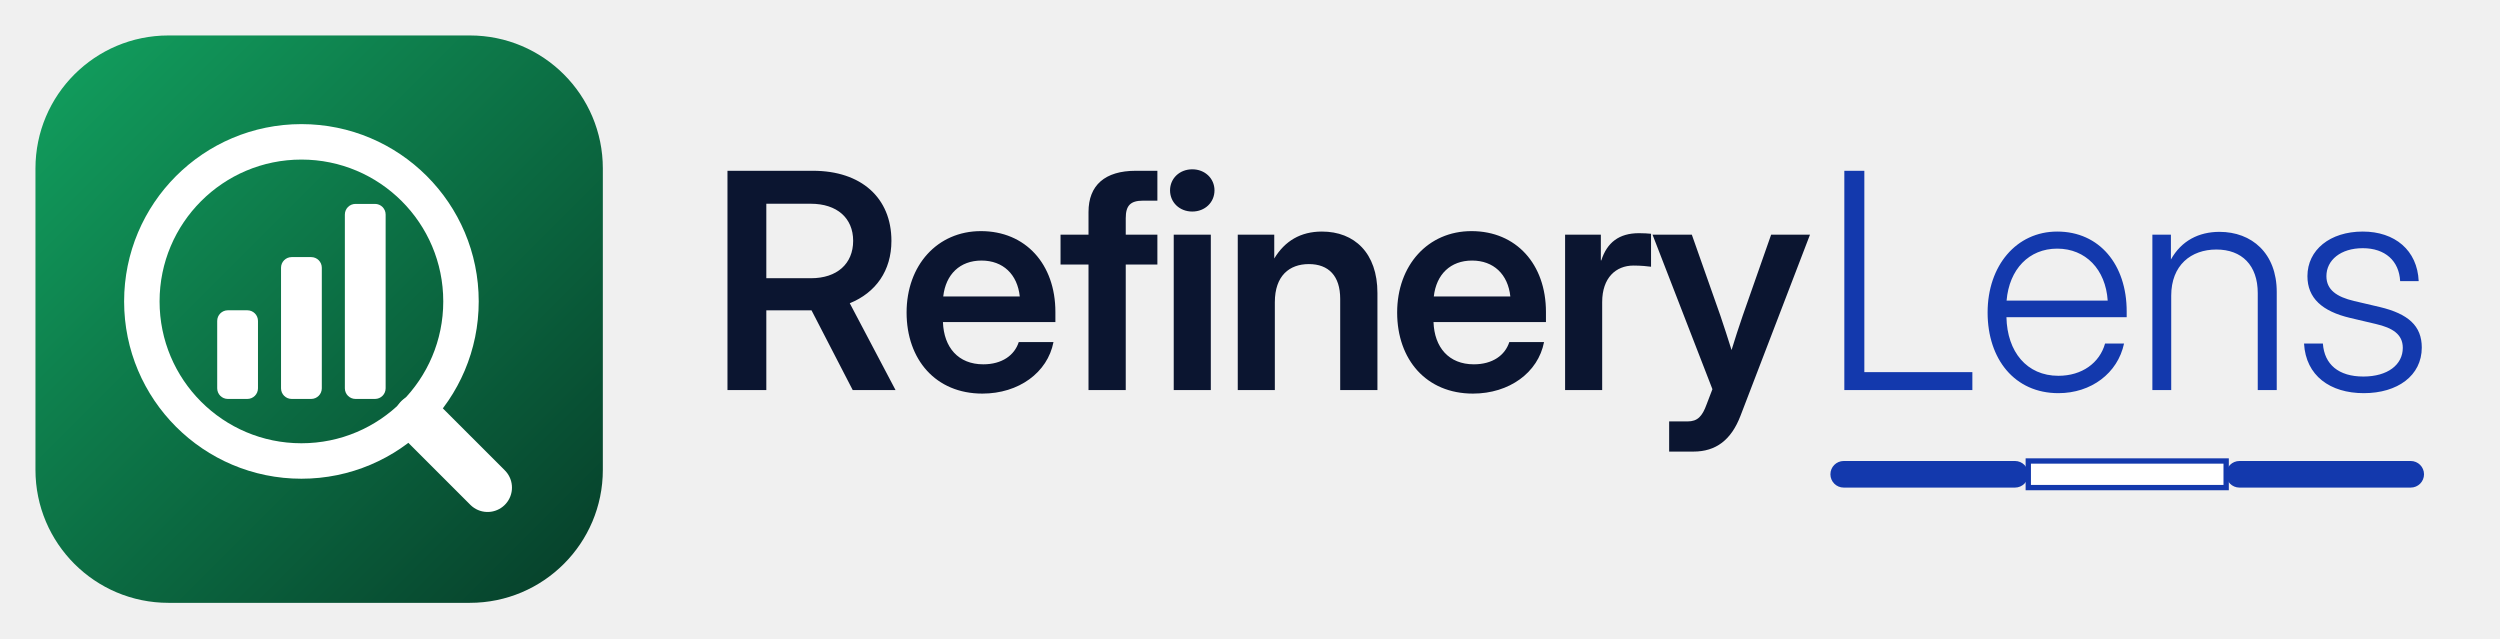
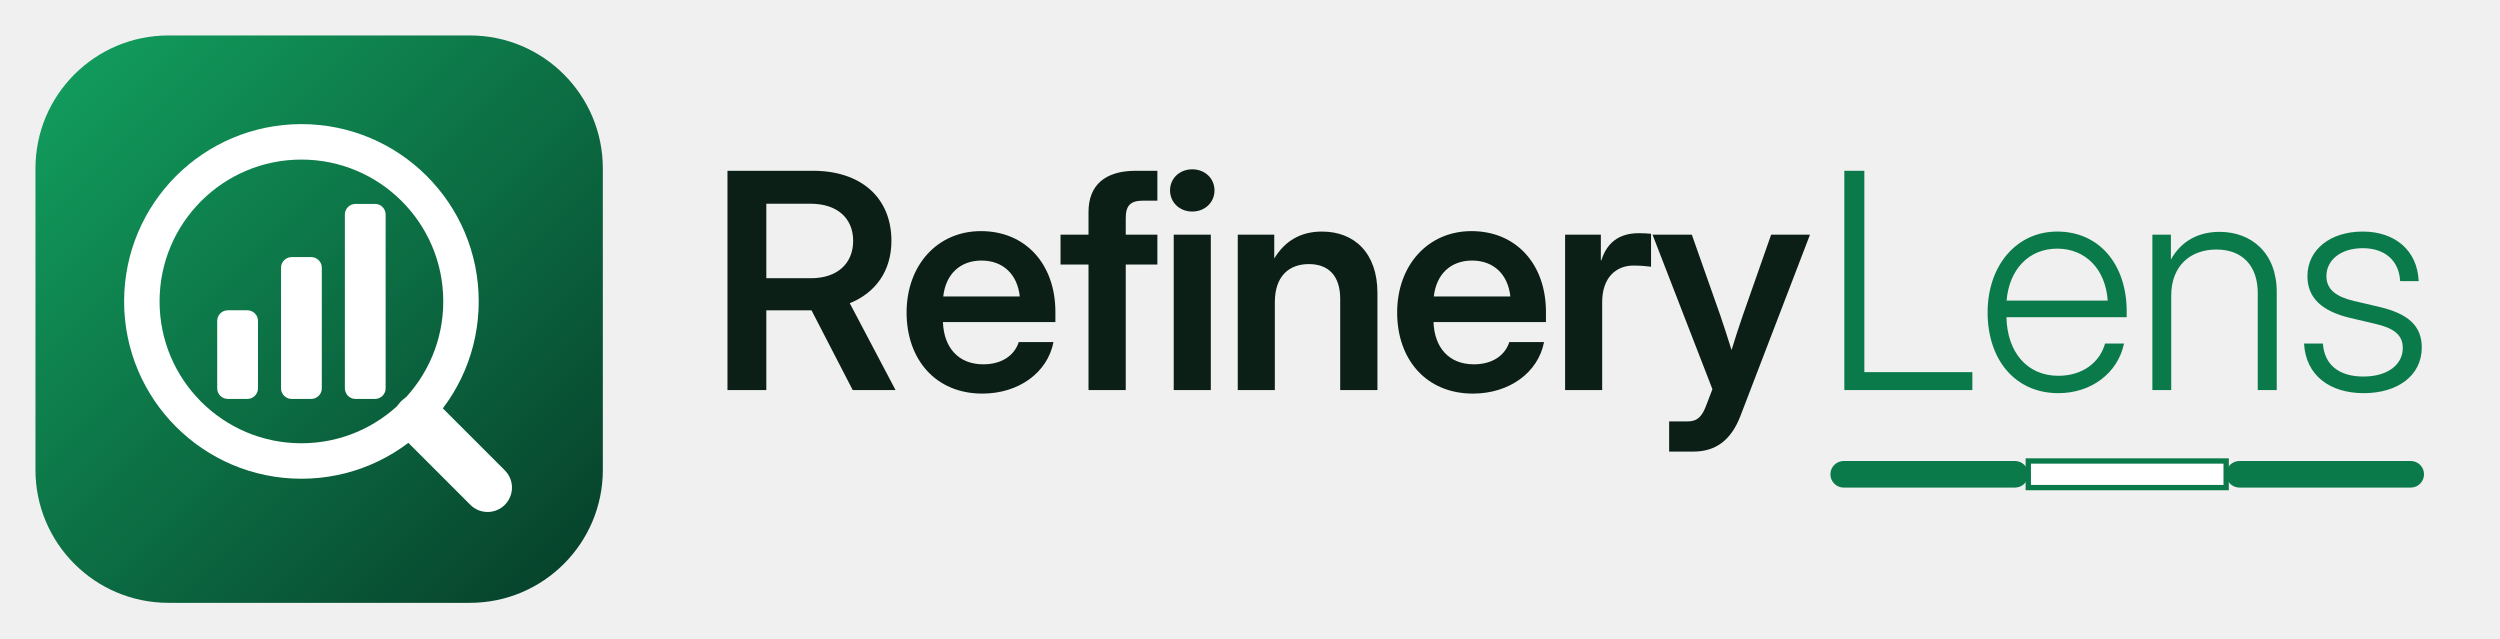
<svg xmlns="http://www.w3.org/2000/svg" viewBox="0 0 282 72" width="282" height="72" role="img" aria-label="RefineryLens">
  <g transform="translate(4 4)">
    <defs>
      <linearGradient id="ga" x1="0" y1="0" x2="1" y2="1">
        <stop offset="0" stop-color="#12A15F" />
        <stop offset="1" stop-color="#063D29" />
      </linearGradient>
    </defs>
    <rect width="64" height="64" rx="15" fill="url(#ga)" />
    <circle cx="30" cy="30" r="18" fill="none" stroke="#FFFFFF" stroke-width="4" />
    <path d="M43.2 43.2 L51 51" stroke="#FFFFFF" stroke-width="5.5" stroke-linecap="round" />
    <rect x="20.5" y="31" width="4.6" height="10" rx="1.2" fill="#FFFFFF" />
    <rect x="27.7" y="25" width="4.6" height="16" rx="1.2" fill="#FFFFFF" />
    <rect x="34.9" y="19" width="4.6" height="22" rx="1.2" fill="#FFFFFF" />
  </g>
-   <path d="M82.059 44.0H86.441V35.002H91.422C91.472 35.002 91.505 35.002 91.538 35.002L96.187 44.0H101.018L95.854 34.205C98.793 33.01 100.553 30.536 100.553 27.166C100.553 22.318 97.149 19.264 91.704 19.264H82.059ZM86.441 31.383V22.982H91.455C94.41 22.982 96.236 24.593 96.236 27.166C96.236 29.756 94.41 31.383 91.488 31.383ZM110.813 44.398C114.914 44.398 118.168 42.024 118.832 38.588H114.914C114.432 40.082 113.021 41.095 110.913 41.095C108.091 41.095 106.464 39.186 106.364 36.33H119.048V35.185C119.048 29.806 115.694 26.07 110.647 26.07C105.733 26.07 102.263 29.922 102.263 35.251C102.263 40.563 105.55 44.398 110.813 44.398ZM106.397 33.441C106.679 30.935 108.29 29.391 110.714 29.391C113.137 29.391 114.764 30.935 115.03 33.441ZM130.553 26.469H126.984V24.609C126.984 23.182 127.515 22.634 128.943 22.634H130.553V19.264H128.113C124.643 19.264 122.784 20.891 122.784 23.912V26.469H119.629V29.839H122.784V44.0H126.984V29.839H130.553ZM132.397 44.0H136.58V26.469H132.397ZM134.488 23.862C135.916 23.862 136.995 22.833 136.995 21.472C136.995 20.127 135.916 19.098 134.488 19.098C133.061 19.098 131.981 20.127 131.981 21.472C131.981 22.833 133.061 23.862 134.488 23.862ZM143.802 34.089C143.802 31.101 145.446 29.789 147.637 29.789C149.879 29.789 151.174 31.134 151.174 33.707V44.0H155.374V33.043C155.374 28.544 152.784 26.12 149.115 26.12C146.708 26.12 144.931 27.183 143.736 29.158V26.469H139.619V44.0H143.802ZM166.149 44.398C170.249 44.398 173.503 42.024 174.167 38.588H170.249C169.768 40.082 168.357 41.095 166.248 41.095C163.426 41.095 161.799 39.186 161.7 36.33H174.383V35.185C174.383 29.806 171.03 26.07 165.983 26.07C161.069 26.07 157.599 29.922 157.599 35.251C157.599 40.563 160.886 44.398 166.149 44.398ZM161.733 33.441C162.015 30.935 163.625 29.391 166.049 29.391C168.473 29.391 170.1 30.935 170.366 33.441ZM176.542 44.0H180.726V34.072C180.726 31.333 182.27 29.955 184.262 29.955C185.092 29.955 185.922 30.038 186.237 30.088V26.369C185.905 26.336 185.441 26.303 184.876 26.303C182.618 26.303 181.274 27.365 180.626 29.374H180.576V26.469H176.542ZM188.28 50.939H191.019C193.559 50.939 195.286 49.628 196.332 46.889L204.168 26.469H199.785L196.581 35.6C196.133 36.895 195.718 38.189 195.319 39.484C194.921 38.189 194.489 36.895 194.057 35.6L190.837 26.469H186.404L193.161 43.9L192.513 45.594C192.015 46.972 191.484 47.536 190.355 47.536H188.28Z" fill="#0B1530" />
-   <path d="M208.04 44.0H222.483V41.975H210.298V19.264H208.04ZM232.187 44.349C235.873 44.349 238.878 42.107 239.591 38.754H237.45C236.836 40.945 234.843 42.39 232.187 42.39C228.618 42.39 226.41 39.684 226.327 35.782H239.89V35.118C239.89 29.855 236.819 26.12 232.054 26.12C227.456 26.12 224.202 29.955 224.202 35.251C224.202 40.514 227.256 44.349 232.187 44.349ZM226.343 33.906C226.642 30.37 228.867 28.046 232.054 28.046C235.258 28.046 237.516 30.387 237.749 33.906ZM244.913 33.358C244.913 29.905 247.154 28.146 250.009 28.146C252.881 28.146 254.674 29.922 254.674 33.06V44.0H256.816V32.927C256.816 28.561 253.994 26.153 250.358 26.153C248.034 26.153 246.058 27.149 244.879 29.274V26.469H242.788V44.0H244.913ZM266.636 44.349C270.438 44.349 273.177 42.373 273.177 39.202C273.177 36.745 271.633 35.4 268.462 34.637L265.557 33.956C263.565 33.491 262.419 32.678 262.419 31.15C262.419 29.341 264.03 27.996 266.52 27.996C269.06 27.996 270.62 29.44 270.737 31.715H272.828C272.679 28.229 270.139 26.12 266.52 26.12C262.818 26.12 260.278 28.195 260.278 31.15C260.278 33.624 261.938 35.118 265.109 35.865L267.997 36.546C269.873 36.978 271.035 37.708 271.035 39.235C271.035 41.145 269.325 42.473 266.586 42.473C263.797 42.473 262.187 41.111 262.021 38.754H259.896C260.095 42.39 262.851 44.349 266.636 44.349Z" fill="#1339AD" />
-   <rect x="206.47" y="52" width="22.32" height="3" rx="1.5" fill="#1339AD" />
-   <rect x="228.79" y="52" width="22.32" height="3" fill="#FFFFFF" stroke="#1339AD" stroke-width=".6" />
-   <rect x="251.11" y="52" width="22.32" height="3" rx="1.5" fill="#1339AD" />
+   <path d="M82.059 44.0H86.441V35.002H91.422C91.472 35.002 91.505 35.002 91.538 35.002L96.187 44.0H101.018L95.854 34.205C98.793 33.01 100.553 30.536 100.553 27.166C100.553 22.318 97.149 19.264 91.704 19.264H82.059ZM86.441 31.383V22.982H91.455C94.41 22.982 96.236 24.593 96.236 27.166C96.236 29.756 94.41 31.383 91.488 31.383ZM110.813 44.398C114.914 44.398 118.168 42.024 118.832 38.588H114.914C114.432 40.082 113.021 41.095 110.913 41.095C108.091 41.095 106.464 39.186 106.364 36.33H119.048V35.185C119.048 29.806 115.694 26.07 110.647 26.07C105.733 26.07 102.263 29.922 102.263 35.251C102.263 40.563 105.55 44.398 110.813 44.398ZM106.397 33.441C106.679 30.935 108.29 29.391 110.714 29.391C113.137 29.391 114.764 30.935 115.03 33.441ZM130.553 26.469H126.984V24.609C126.984 23.182 127.515 22.634 128.943 22.634H130.553V19.264H128.113C124.643 19.264 122.784 20.891 122.784 23.912V26.469H119.629V29.839H122.784V44.0H126.984V29.839H130.553ZM132.397 44.0H136.58V26.469H132.397ZM134.488 23.862C135.916 23.862 136.995 22.833 136.995 21.472C136.995 20.127 135.916 19.098 134.488 19.098C133.061 19.098 131.981 20.127 131.981 21.472C131.981 22.833 133.061 23.862 134.488 23.862ZM143.802 34.089C143.802 31.101 145.446 29.789 147.637 29.789C149.879 29.789 151.174 31.134 151.174 33.707V44.0H155.374V33.043C155.374 28.544 152.784 26.12 149.115 26.12C146.708 26.12 144.931 27.183 143.736 29.158V26.469H139.619V44.0H143.802ZM166.149 44.398C170.249 44.398 173.503 42.024 174.167 38.588H170.249C169.768 40.082 168.357 41.095 166.248 41.095C163.426 41.095 161.799 39.186 161.7 36.33H174.383V35.185C174.383 29.806 171.03 26.07 165.983 26.07C161.069 26.07 157.599 29.922 157.599 35.251C157.599 40.563 160.886 44.398 166.149 44.398ZM161.733 33.441C162.015 30.935 163.625 29.391 166.049 29.391C168.473 29.391 170.1 30.935 170.366 33.441ZM176.542 44.0H180.726V34.072C180.726 31.333 182.27 29.955 184.262 29.955C185.092 29.955 185.922 30.038 186.237 30.088V26.369C185.905 26.336 185.441 26.303 184.876 26.303C182.618 26.303 181.274 27.365 180.626 29.374H180.576V26.469H176.542ZM188.28 50.939H191.019C193.559 50.939 195.286 49.628 196.332 46.889L204.168 26.469H199.785L196.581 35.6C196.133 36.895 195.718 38.189 195.319 39.484C194.921 38.189 194.489 36.895 194.057 35.6L190.837 26.469H186.404L193.161 43.9L192.513 45.594C192.015 46.972 191.484 47.536 190.355 47.536H188.28Z" fill="#0B1F17" />
+   <path d="M208.04 44.0H222.483V41.975H210.298V19.264H208.04ZM232.187 44.349C235.873 44.349 238.878 42.107 239.591 38.754H237.45C236.836 40.945 234.843 42.39 232.187 42.39C228.618 42.39 226.41 39.684 226.327 35.782H239.89V35.118C239.89 29.855 236.819 26.12 232.054 26.12C227.456 26.12 224.202 29.955 224.202 35.251C224.202 40.514 227.256 44.349 232.187 44.349ZM226.343 33.906C226.642 30.37 228.867 28.046 232.054 28.046C235.258 28.046 237.516 30.387 237.749 33.906ZM244.913 33.358C244.913 29.905 247.154 28.146 250.009 28.146C252.881 28.146 254.674 29.922 254.674 33.06V44.0H256.816V32.927C256.816 28.561 253.994 26.153 250.358 26.153C248.034 26.153 246.058 27.149 244.879 29.274V26.469H242.788V44.0H244.913ZM266.636 44.349C270.438 44.349 273.177 42.373 273.177 39.202C273.177 36.745 271.633 35.4 268.462 34.637L265.557 33.956C263.565 33.491 262.419 32.678 262.419 31.15C262.419 29.341 264.03 27.996 266.52 27.996C269.06 27.996 270.62 29.44 270.737 31.715H272.828C272.679 28.229 270.139 26.12 266.52 26.12C262.818 26.12 260.278 28.195 260.278 31.15C260.278 33.624 261.938 35.118 265.109 35.865L267.997 36.546C269.873 36.978 271.035 37.708 271.035 39.235C271.035 41.145 269.325 42.473 266.586 42.473C263.797 42.473 262.187 41.111 262.021 38.754H259.896C260.095 42.39 262.851 44.349 266.636 44.349Z" fill="#0A7A4B" />
+   <rect x="206.47" y="52" width="22.32" height="3" rx="1.5" fill="#0A7A4B" />
+   <rect x="228.79" y="52" width="22.32" height="3" fill="#FFFFFF" stroke="#0A7A4B" stroke-width=".6" />
+   <rect x="251.11" y="52" width="22.32" height="3" rx="1.5" fill="#0A7A4B" />
</svg>
